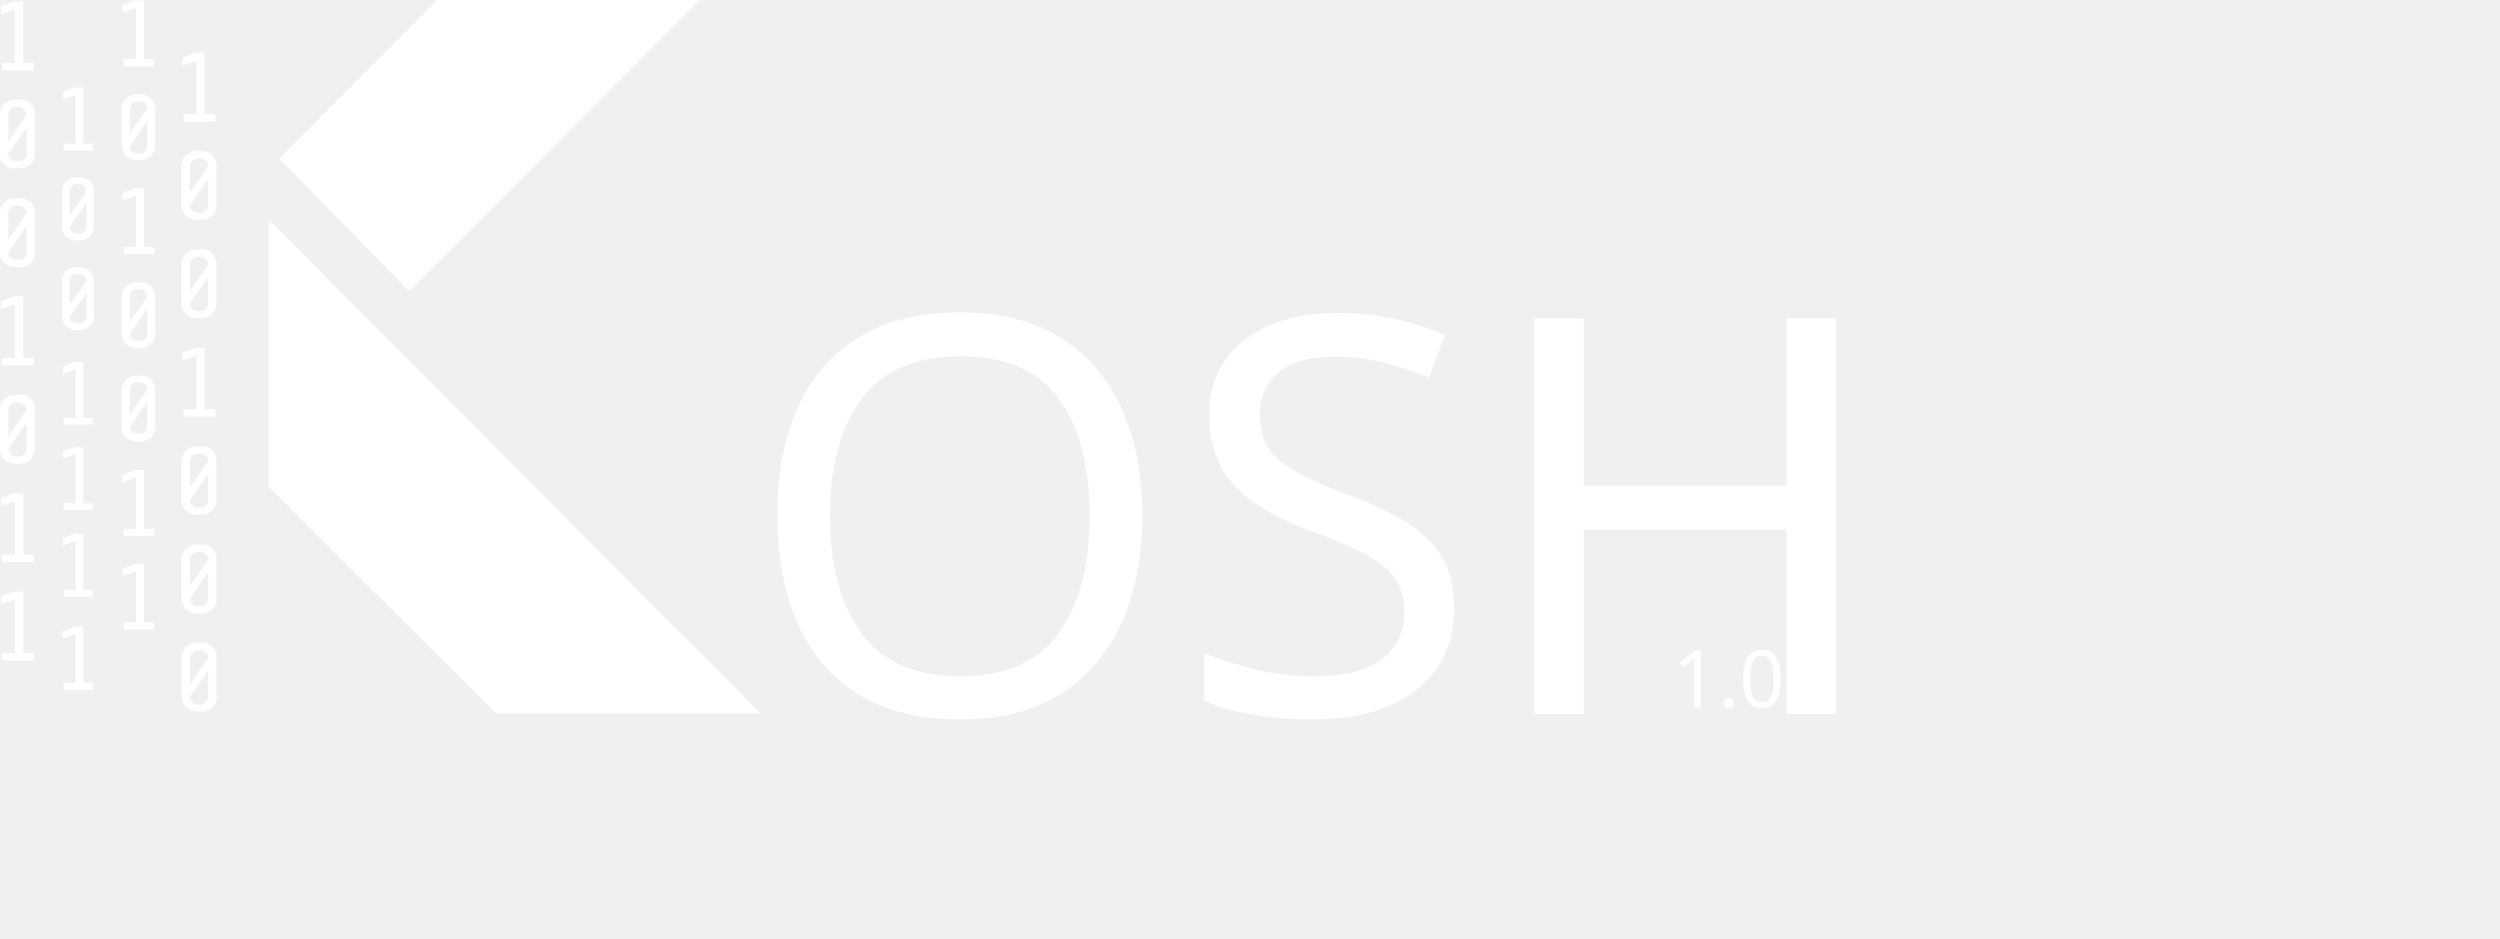
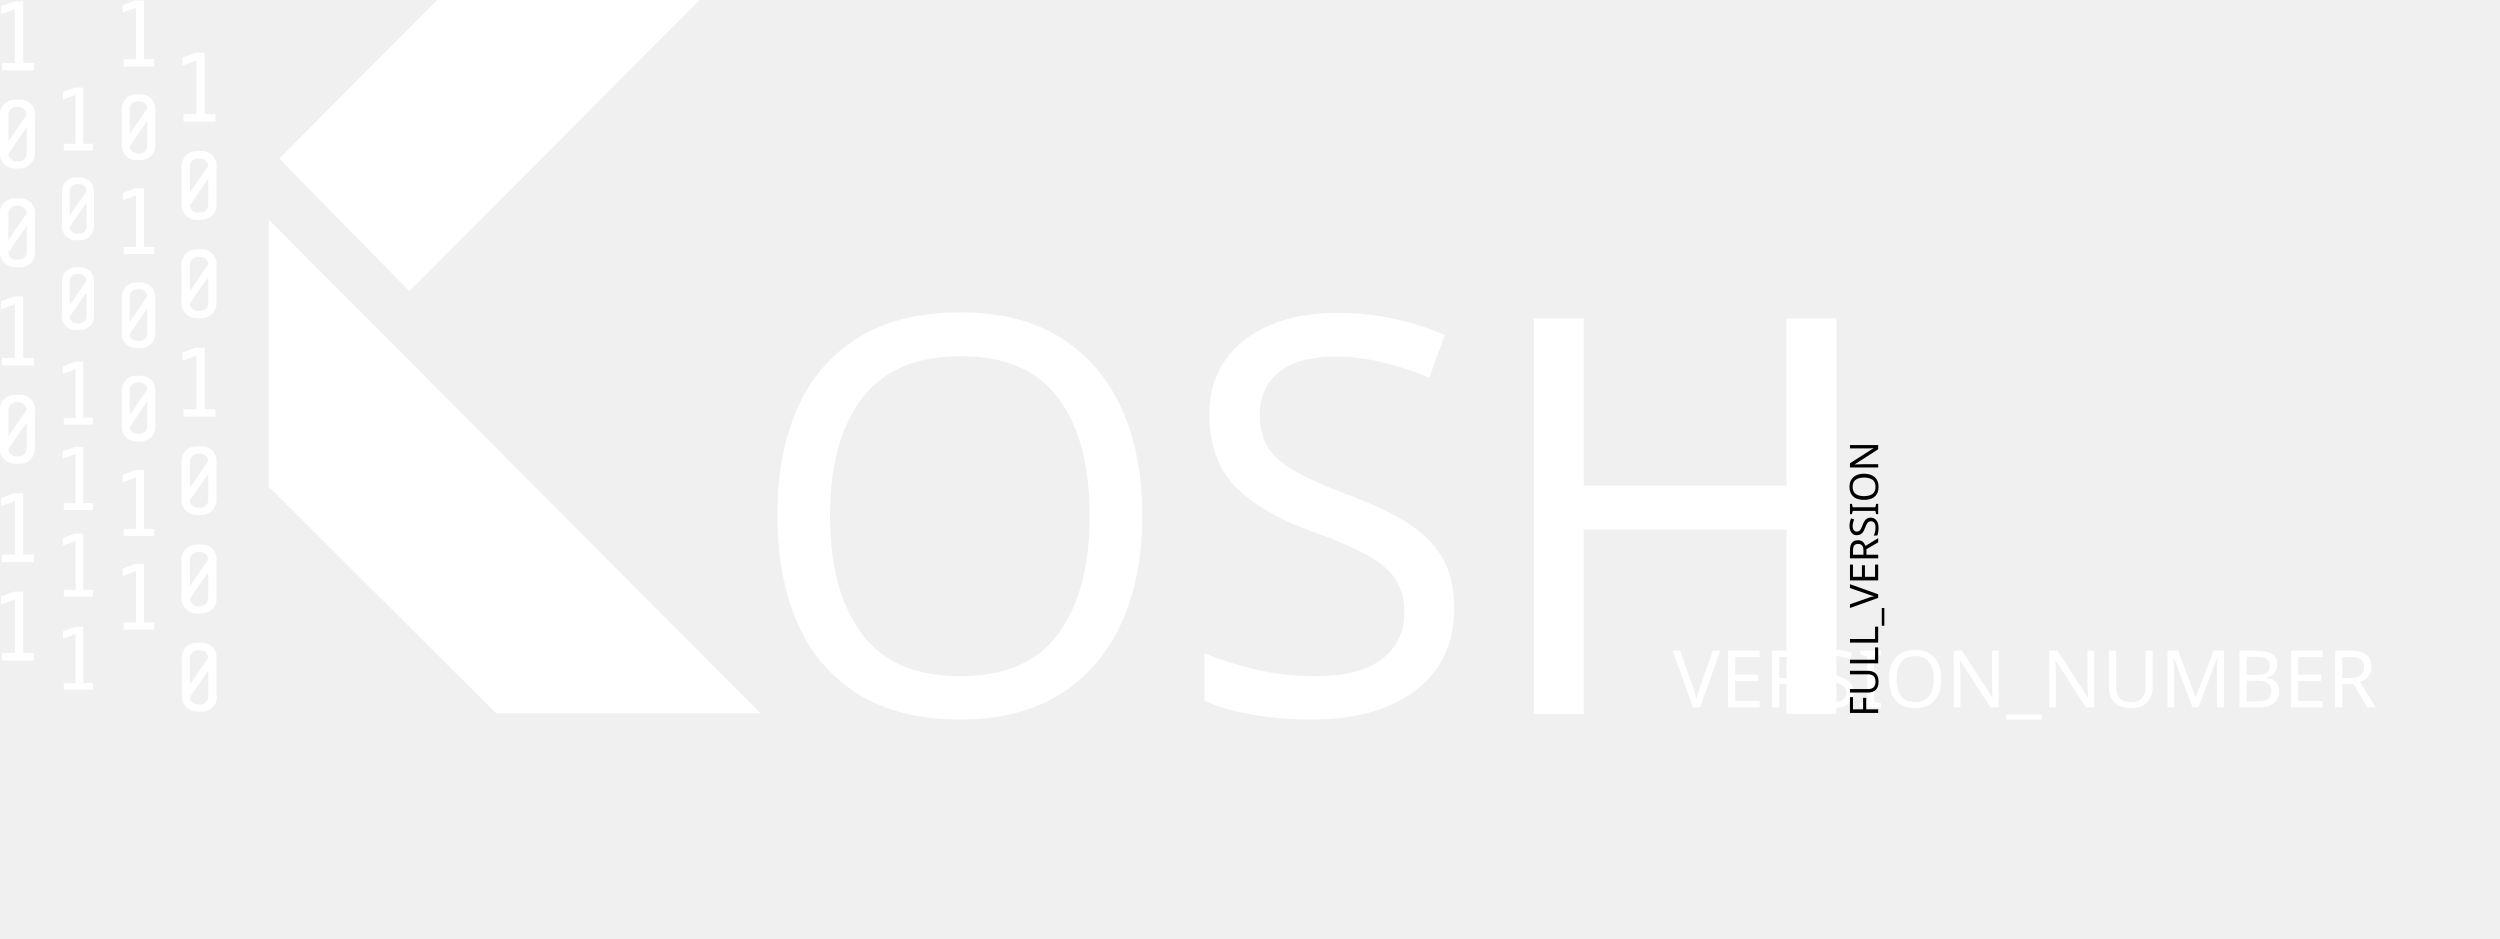
<svg xmlns="http://www.w3.org/2000/svg" id="Layer_1" data-name="Layer 1" viewBox="0 0 336.22 126.28" version="1.1">
  <defs id="defs5409">
    <style id="style5407">.cls-1{font-size:74.49px;font-family:BrandonGrotesque-Medium, Brandon Grotesque;font-weight:500;}.cls-1,.cls-2{fill:#fff;}</style>
  </defs>
  <text class="cls-1" transform="translate(100 96.01)" id="text5411">OSH</text>
  <polygon class="cls-2" points="55.05 39.16 94.1 0 58.8 0 37.55 21.33 55.05 39.16" id="polygon5419" />
  <polygon class="cls-2" points="36.15 29.54 36.15 65.47 66.73 95.93 102.28 95.93 36.15 29.54" id="polygon5421" />
  <path class="cls-2" d="M74.82,475.78v1h4.3v-1H77.67v-8.27H76.42l-1.74.66v1.07l1.87-.69v7.23Z" transform="translate(-74.55 -467.32)" id="path5423" />
  <path class="cls-2" d="M79.26,487.74V483A2,2,0,0,0,77,480.73h-.27a2.24,2.24,0,0,0-1.62.57,2.21,2.21,0,0,0-.6,1.68v4.76a2.23,2.23,0,0,0,.6,1.68,2.29,2.29,0,0,0,1.62.57H77a2.26,2.26,0,0,0,1.62-.57A2.23,2.23,0,0,0,79.26,487.74Zm-1.12-5-2.46,3.58v-3.58A1,1,0,0,1,76,482a1.07,1.07,0,0,1,.78-.3H77a1.09,1.09,0,0,1,.79.3A1,1,0,0,1,78.14,482.73ZM75.68,488l2.46-3.57V488a1,1,0,0,1-.31.71,1.09,1.09,0,0,1-.79.3h-.27a1.07,1.07,0,0,1-.78-.3A.93.93,0,0,1,75.68,488Z" transform="translate(-74.55 -467.32)" id="path5425" />
  <path class="cls-2" d="M79.26,501v-4.76A2,2,0,0,0,77,494h-.27a2.24,2.24,0,0,0-1.62.57,2.21,2.21,0,0,0-.6,1.68V501a2.2,2.2,0,0,0,.6,1.67,2.25,2.25,0,0,0,1.62.58H77A2,2,0,0,0,79.26,501Zm-1.12-5-2.46,3.58V496a.93.93,0,0,1,.31-.71,1.07,1.07,0,0,1,.78-.3H77a1.09,1.09,0,0,1,.79.3A1,1,0,0,1,78.14,496Zm-2.46,5.26,2.46-3.57v3.57a1,1,0,0,1-.31.71,1.09,1.09,0,0,1-.79.3h-.27a1.07,1.07,0,0,1-.78-.3A1,1,0,0,1,75.68,501.22Z" transform="translate(-74.55 -467.32)" id="path5427" />
  <path class="cls-2" d="M74.82,515.46v1h4.3v-1H77.67v-8.27H76.42l-1.74.66v1.07l1.87-.69v7.23Z" transform="translate(-74.55 -467.32)" id="path5429" />
  <path class="cls-2" d="M79.26,527.43v-4.76A2,2,0,0,0,77,520.42h-.27a2.24,2.24,0,0,0-1.62.57,2.21,2.21,0,0,0-.6,1.68v4.76a2.2,2.2,0,0,0,.6,1.67,2.25,2.25,0,0,0,1.62.58H77a2,2,0,0,0,2.22-2.25Zm-1.12-5L75.68,526v-3.58a1,1,0,0,1,.31-.71,1.07,1.07,0,0,1,.78-.3H77a1.09,1.09,0,0,1,.79.3A1,1,0,0,1,78.14,522.42Zm-2.46,5.26,2.46-3.57v3.57a1,1,0,0,1-.31.71,1.09,1.09,0,0,1-.79.3h-.27a1.07,1.07,0,0,1-.78-.3A.93.93,0,0,1,75.68,527.68Z" transform="translate(-74.55 -467.32)" id="path5431" />
  <path class="cls-2" d="M74.82,541.92v1h4.3v-1H77.68v-8.27H76.42l-1.73.67v1.07l1.87-.69v7.22Z" transform="translate(-74.55 -467.32)" id="path5433" />
  <path class="cls-2" d="M74.82,555.15v1h4.3v-1H77.68v-8.26H76.42l-1.73.66v1.07l1.87-.69v7.22Z" transform="translate(-74.55 -467.32)" id="path5435" />
  <path class="cls-2" d="M99.23,482.68v1h4.3v-1h-1.45v-8.27h-1.25l-1.74.66v1.08l1.87-.69v7.22Z" transform="translate(-74.55 -467.32)" id="path5437" />
  <path class="cls-2" d="M103.67,494.65v-4.76a2,2,0,0,0-2.22-2.25h-.27a2.24,2.24,0,0,0-1.62.57,2.21,2.21,0,0,0-.6,1.68v4.76a2.2,2.2,0,0,0,.6,1.67,2.28,2.28,0,0,0,1.62.58h.27a2.26,2.26,0,0,0,1.62-.58A2.2,2.2,0,0,0,103.67,494.65Zm-1.12-5-2.46,3.59v-3.59a.93.93,0,0,1,.31-.7,1.07,1.07,0,0,1,.78-.3h.27a1.09,1.09,0,0,1,.79.3A1,1,0,0,1,102.55,489.63Zm-2.46,5.27,2.46-3.57v3.57a1,1,0,0,1-.31.71,1.09,1.09,0,0,1-.79.29h-.27a1.06,1.06,0,0,1-.78-.29A1,1,0,0,1,100.09,494.9Z" transform="translate(-74.55 -467.32)" id="path5439" />
  <path class="cls-2" d="M103.67,507.87v-4.76a2,2,0,0,0-2.22-2.25h-.27a2.24,2.24,0,0,0-1.62.57,2.21,2.21,0,0,0-.6,1.68v4.76a2.23,2.23,0,0,0,.6,1.68,2.27,2.27,0,0,0,1.62.57h.27a2.26,2.26,0,0,0,1.62-.57A2.23,2.23,0,0,0,103.67,507.87Zm-1.12-5-2.46,3.59v-3.59a1,1,0,0,1,.31-.71,1.11,1.11,0,0,1,.78-.29h.27a1.13,1.13,0,0,1,.79.29A1,1,0,0,1,102.55,502.86Zm-2.46,5.27,2.46-3.58v3.58a1,1,0,0,1-.31.7,1.09,1.09,0,0,1-.79.3h-.27a1.07,1.07,0,0,1-.78-.3A.91.91,0,0,1,100.09,508.13Z" transform="translate(-74.55 -467.32)" id="path5441" />
  <path class="cls-2" d="M99.23,522.36v1h4.3v-1h-1.45v-8.27h-1.25l-1.74.67v1.07l1.87-.69v7.22Z" transform="translate(-74.55 -467.32)" id="path5443" />
  <path class="cls-2" d="M103.67,534.34v-4.77a2.24,2.24,0,0,0-.59-1.68,2.3,2.3,0,0,0-1.63-.56h-.27a2.28,2.28,0,0,0-1.62.56,2.21,2.21,0,0,0-.6,1.68v4.77a2.2,2.2,0,0,0,.6,1.67,2.27,2.27,0,0,0,1.62.57h.27a2.26,2.26,0,0,0,1.62-.57A2.2,2.2,0,0,0,103.67,534.34Zm-1.12-5-2.46,3.59v-3.59a.91.91,0,0,1,.31-.7,1.07,1.07,0,0,1,.78-.3h.27a1.09,1.09,0,0,1,.79.3A1,1,0,0,1,102.55,529.32Zm-2.46,5.27,2.46-3.57v3.57a1,1,0,0,1-.31.71,1.13,1.13,0,0,1-.79.29h-.27a1.11,1.11,0,0,1-.78-.29A1,1,0,0,1,100.09,534.59Z" transform="translate(-74.55 -467.32)" id="path5445" />
  <path class="cls-2" d="M103.67,547.57v-4.76a2,2,0,0,0-2.22-2.25h-.27a2.24,2.24,0,0,0-1.62.57,2.21,2.21,0,0,0-.6,1.68v4.76a2.2,2.2,0,0,0,.6,1.67,2.23,2.23,0,0,0,1.62.58h.27a2,2,0,0,0,2.22-2.25Zm-1.12-5-2.46,3.58v-3.58a.93.93,0,0,1,.31-.71,1.07,1.07,0,0,1,.78-.3h.27a1.09,1.09,0,0,1,.79.3A1,1,0,0,1,102.55,542.56Zm-2.46,5.26,2.46-3.57v3.57a1,1,0,0,1-.31.71,1.09,1.09,0,0,1-.79.3h-.27a1.07,1.07,0,0,1-.78-.3A1,1,0,0,1,100.09,547.82Z" transform="translate(-74.55 -467.32)" id="path5447" />
  <path class="cls-2" d="M103.67,560.8V556a2,2,0,0,0-2.22-2.25h-.27a2.24,2.24,0,0,0-1.62.57A2.21,2.21,0,0,0,99,556v4.76a2.2,2.2,0,0,0,.6,1.67,2.23,2.23,0,0,0,1.62.58h.27a2,2,0,0,0,2.22-2.25Zm-1.12-5-2.46,3.58v-3.58a.93.93,0,0,1,.31-.71,1.07,1.07,0,0,1,.78-.3h.27a1.09,1.09,0,0,1,.79.3A1,1,0,0,1,102.55,555.79Zm-2.46,5.26,2.46-3.57v3.57a1,1,0,0,1-.31.71,1.09,1.09,0,0,1-.79.3h-.27a1.07,1.07,0,0,1-.78-.3A.93.93,0,0,1,100.09,561.05Z" transform="translate(-74.55 -467.32)" id="path5449" />
  <path class="cls-2" d="M91.18,475.27v1h4.11v-1H93.91v-7.89h-1.2l-1.65.63v1l1.78-.66v6.9Z" transform="translate(-74.55 -467.32)" id="path5451" />
  <path class="cls-2" d="M95.43,486.71v-4.55a2.1,2.1,0,0,0-.57-1.6,2.13,2.13,0,0,0-1.55-.55h-.26a2.13,2.13,0,0,0-1.55.55,2.1,2.1,0,0,0-.57,1.6v4.55a2.06,2.06,0,0,0,.58,1.59,2.12,2.12,0,0,0,1.54.55h.26a2.12,2.12,0,0,0,1.54-.55A2.06,2.06,0,0,0,95.43,486.71Zm-1.08-4.79L92,485.34v-3.42a.9.9,0,0,1,.29-.68,1,1,0,0,1,.75-.28h.26a1,1,0,0,1,.75.28A.9.9,0,0,1,94.35,481.92ZM92,487l2.34-3.41V487a.88.88,0,0,1-.29.67,1.05,1.05,0,0,1-.75.29h-.26a1.05,1.05,0,0,1-.75-.29A.88.88,0,0,1,92,487Z" transform="translate(-74.55 -467.32)" id="path5453" />
  <path class="cls-2" d="M91.18,500.54v.94h4.11v-.94H93.91v-7.9h-1.2l-1.65.63v1l1.78-.66v6.9Z" transform="translate(-74.55 -467.32)" id="path5455" />
  <path class="cls-2" d="M95.43,512v-4.55a2.14,2.14,0,0,0-.57-1.61,2.17,2.17,0,0,0-1.55-.54h-.26a2.17,2.17,0,0,0-1.55.54,2.14,2.14,0,0,0-.57,1.61V512a2.06,2.06,0,0,0,.58,1.59,2.12,2.12,0,0,0,1.54.55h.26a2.12,2.12,0,0,0,1.54-.55A2.06,2.06,0,0,0,95.43,512Zm-1.08-4.79L92,510.6v-3.42a.9.9,0,0,1,.29-.68,1,1,0,0,1,.75-.28h.26a1,1,0,0,1,.75.28A.9.9,0,0,1,94.35,507.18Zm-2.34,5,2.34-3.41v3.41a.88.88,0,0,1-.29.67,1.05,1.05,0,0,1-.75.29h-.26a1.05,1.05,0,0,1-.75-.29A.88.88,0,0,1,92,512.21Z" transform="translate(-74.55 -467.32)" id="path5457" />
  <path class="cls-2" d="M91.18,538.45v.94h4.11v-.94H93.91v-7.9h-1.2l-1.65.63v1l1.78-.66v6.9Z" transform="translate(-74.55 -467.32)" id="path5459" />
  <path class="cls-2" d="M95.43,524.5V520a2.1,2.1,0,0,0-.57-1.6,2.13,2.13,0,0,0-1.55-.55h-.26a2.13,2.13,0,0,0-1.55.55,2.1,2.1,0,0,0-.57,1.6v4.55a2.09,2.09,0,0,0,.58,1.6,2.16,2.16,0,0,0,1.54.54h.26a2.16,2.16,0,0,0,1.54-.54A2.09,2.09,0,0,0,95.43,524.5Zm-1.08-4.79L92,523.13v-3.42a.9.9,0,0,1,.29-.68,1.09,1.09,0,0,1,.75-.28h.26a1.09,1.09,0,0,1,.75.28A.9.9,0,0,1,94.35,519.71Zm-2.34,5,2.34-3.41v3.41a.88.88,0,0,1-.29.67,1.05,1.05,0,0,1-.75.29h-.26a1.05,1.05,0,0,1-.75-.29A.88.88,0,0,1,92,524.74Z" transform="translate(-74.55 -467.32)" id="path5461" />
  <path class="cls-2" d="M91.18,551.07V552h4.11v-.95H93.91v-7.9h-1.2l-1.65.64v1l1.78-.66v6.9Z" transform="translate(-74.55 -467.32)" id="path5463" />
  <path class="cls-2" d="M83.13,486.65v.91h3.93v-.91H85.74V479.1H84.6l-1.59.6v1l1.71-.63v6.6Z" transform="translate(-74.55 -467.32)" id="path5465" />
  <path class="cls-2" d="M87.19,497.59v-4.35a2,2,0,0,0-.54-1.53,2,2,0,0,0-1.49-.52h-.24a2,2,0,0,0-1.48.52,2,2,0,0,0-.55,1.53v4.35a1.86,1.86,0,0,0,2,2.05h.24a2,2,0,0,0,1.48-.52A2,2,0,0,0,87.19,497.59Zm-1-4.58-2.25,3.27V493a.88.88,0,0,1,.28-.65,1,1,0,0,1,.72-.27h.24a1,1,0,0,1,.72.27A.89.89,0,0,1,86.17,493Zm-2.25,4.81,2.25-3.26v3.26a.89.89,0,0,1-.29.65,1,1,0,0,1-.72.27h-.24a1,1,0,0,1-.72-.27A.88.88,0,0,1,83.92,497.82Z" transform="translate(-74.55 -467.32)" id="path5467" />
  <path class="cls-2" d="M83.13,535v.91h3.93V535H85.74v-7.55H84.6L83,528v1l1.71-.62V535Z" transform="translate(-74.55 -467.32)" id="path5469" />
  <path class="cls-2" d="M83.13,559.17v.91h3.93v-.91H85.74v-7.55H84.6l-1.59.6v1l1.71-.63v6.6Z" transform="translate(-74.55 -467.32)" id="path5471" />
  <path class="cls-2" d="M83.13,523.5v.91h3.93v-.91H85.74V516H84.6l-1.59.61v1l1.71-.62v6.59Z" transform="translate(-74.55 -467.32)" id="path5473" />
  <path class="cls-2" d="M87.19,509.67v-4.35a2,2,0,0,0-.54-1.53,2,2,0,0,0-1.49-.52h-.24a2,2,0,0,0-1.48.52,2,2,0,0,0-.55,1.53v4.35a1.86,1.86,0,0,0,2,2.05h.24a2,2,0,0,0,1.48-.52A2,2,0,0,0,87.19,509.67Zm-1-4.58-2.25,3.27v-3.27a.88.88,0,0,1,.28-.65,1,1,0,0,1,.72-.27h.24a1,1,0,0,1,.72.27A.89.89,0,0,1,86.17,505.09Zm-2.25,4.81,2.25-3.26v3.26a.89.89,0,0,1-.29.65,1,1,0,0,1-.72.27h-.24a1,1,0,0,1-.72-.27A.88.88,0,0,1,83.92,509.9Z" transform="translate(-74.55 -467.32)" id="path5475" />
  <path class="cls-2" d="M83.13,546.63v.91h3.93v-.91H85.74v-7.55H84.6l-1.59.61v1l1.71-.63v6.59Z" transform="translate(-74.55 -467.32)" id="path5477" />
  <text xml:space="preserve" style="font-style:normal;font-weight:normal;font-size:40px;line-height:1.25;font-family:sans-serif;letter-spacing:0px;word-spacing:0px;fill:#d40000;fill-opacity:0;stroke:none" x="224.957" y="95.133" id="text4318">
-     <tspan id="tspan4316" x="224.957" y="95.133" style="font-style:normal;font-variant:normal;font-weight:normal;font-stretch:normal;font-size:10.667px;font-family:sans-serif;-inkscape-font-specification:'sans-serif, Normal';font-variant-ligatures:normal;font-variant-caps:normal;font-variant-numeric:normal;font-feature-settings:normal;text-align:start;writing-mode:lr-tb;text-anchor:start;fill:#ffffff;fill-opacity:1">1.0</tspan>
+     <tspan id="tspan4316" x="224.957" y="95.133" style="font-style:normal;font-variant:normal;font-weight:normal;font-stretch:normal;font-size:10.667px;font-family:sans-serif;-inkscape-font-specification:'sans-serif, Normal';font-variant-ligatures:normal;font-variant-caps:normal;font-variant-numeric:normal;font-feature-settings:normal;text-align:start;writing-mode:lr-tb;text-anchor:start;fill:#ffffff;fill-opacity:1">VERSION_NUMBER</tspan>
  </text>
  <text xml:space="preserve" style="font-style:normal;font-weight:normal;font-size:40px;line-height:1.25;font-family:sans-serif;letter-spacing:0px;word-spacing:0px;fill:#000000;fill-opacity:1;stroke:none" x="-96.395" y="252.59" id="text4402" transform="rotate(-90)">
-     <tspan id="tspan4400" x="-96.395" y="252.59" style="font-style:normal;font-variant:normal;font-weight:normal;font-stretch:normal;font-size:5.333px;font-family:sans-serif;-inkscape-font-specification:'sans-serif, Normal';font-variant-ligatures:normal;font-variant-caps:normal;font-variant-numeric:normal;font-feature-settings:normal;text-align:start;writing-mode:lr-tb;text-anchor:start;fill:#000000" />
+     <tspan id="tspan4400" x="-96.395" y="252.59" style="font-style:normal;font-variant:normal;font-weight:normal;font-stretch:normal;font-size:5.333px;font-family:sans-serif;-inkscape-font-specification:'sans-serif, Normal';font-variant-ligatures:normal;font-variant-caps:normal;font-variant-numeric:normal;font-feature-settings:normal;text-align:start;writing-mode:lr-tb;text-anchor:start;fill:#000000">FULL_VERSION</tspan>
  </text>
</svg>
